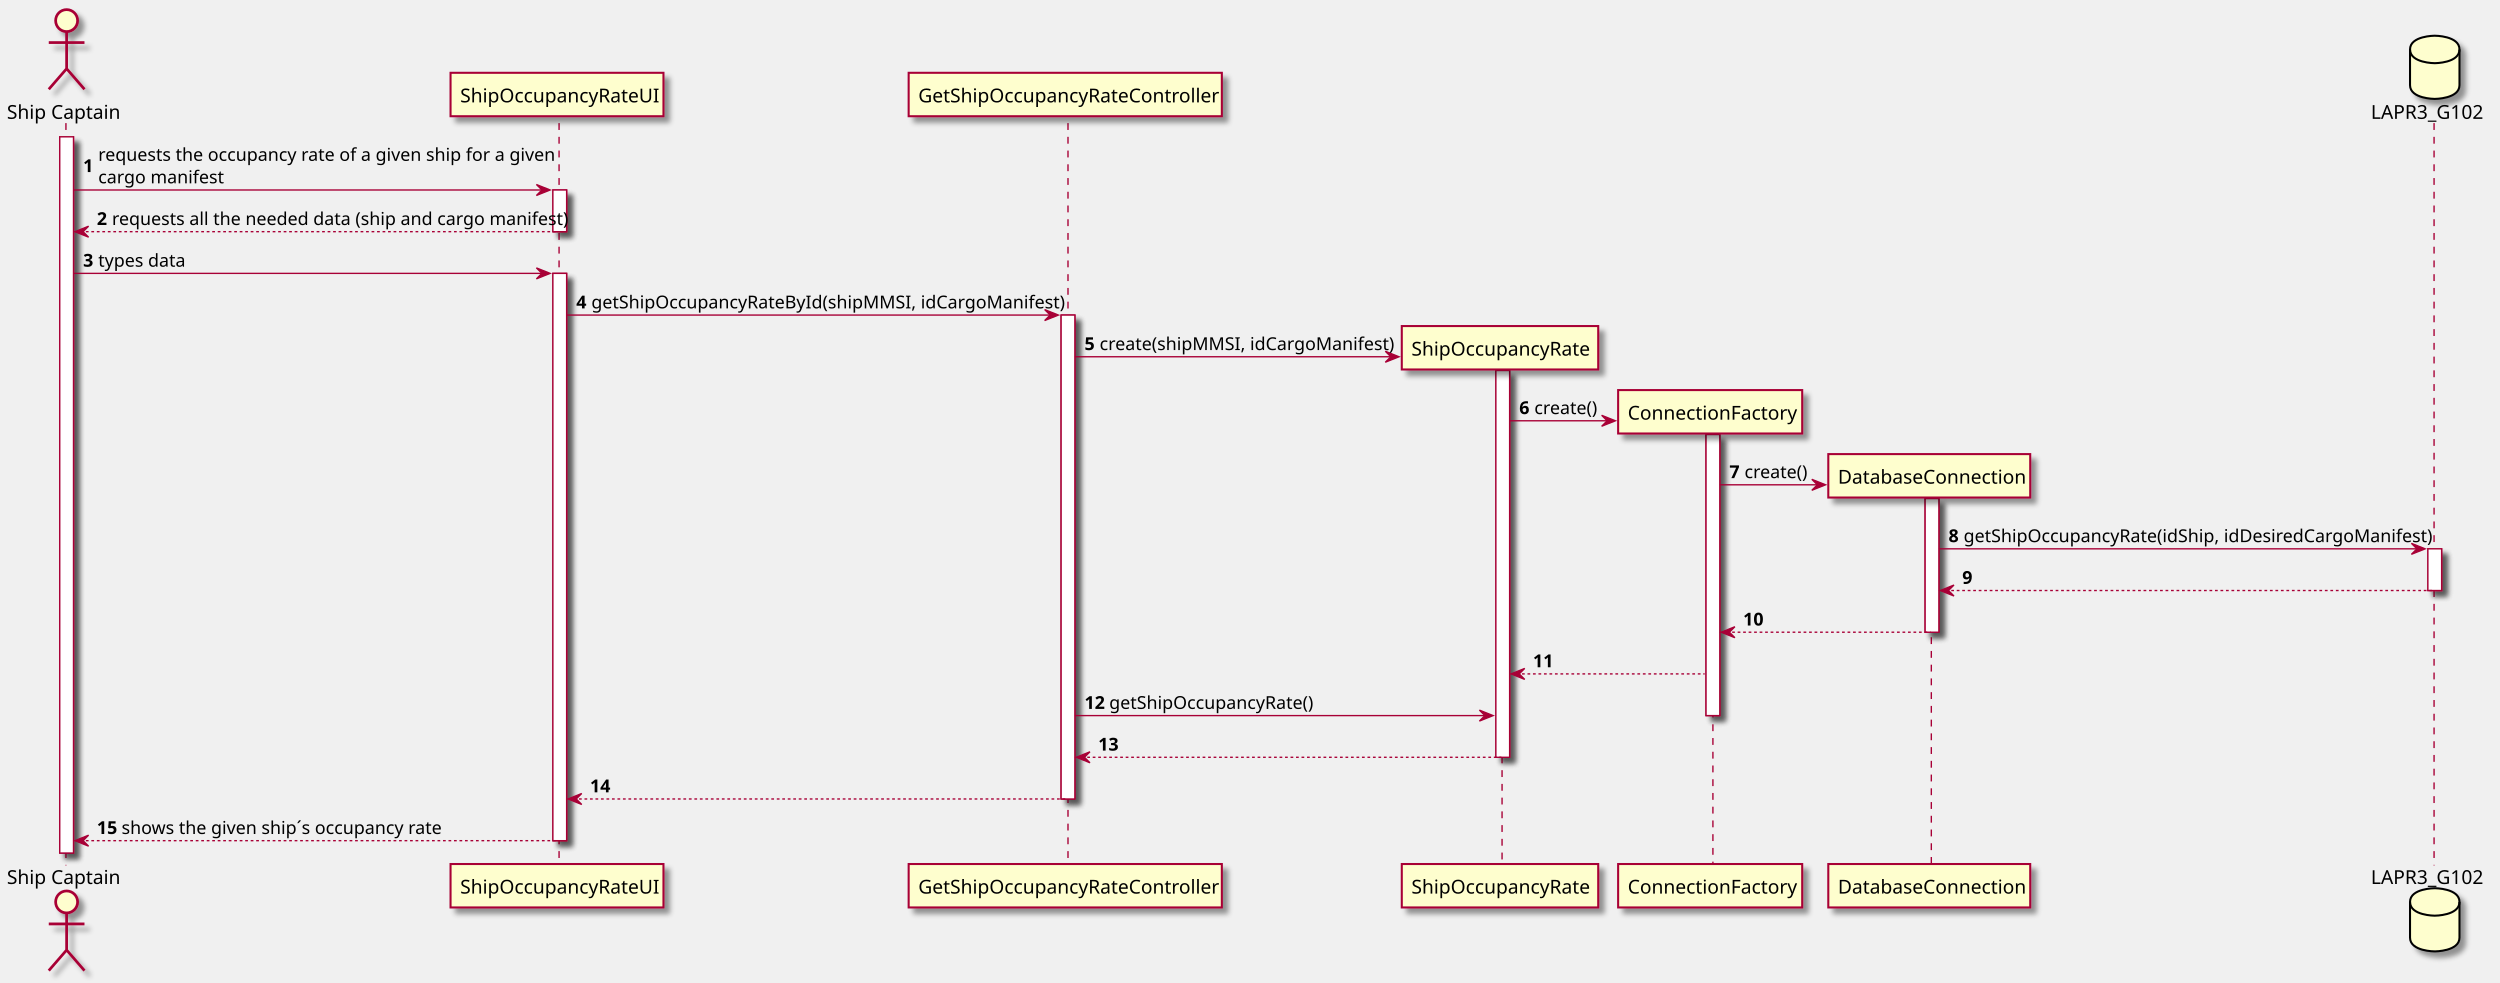
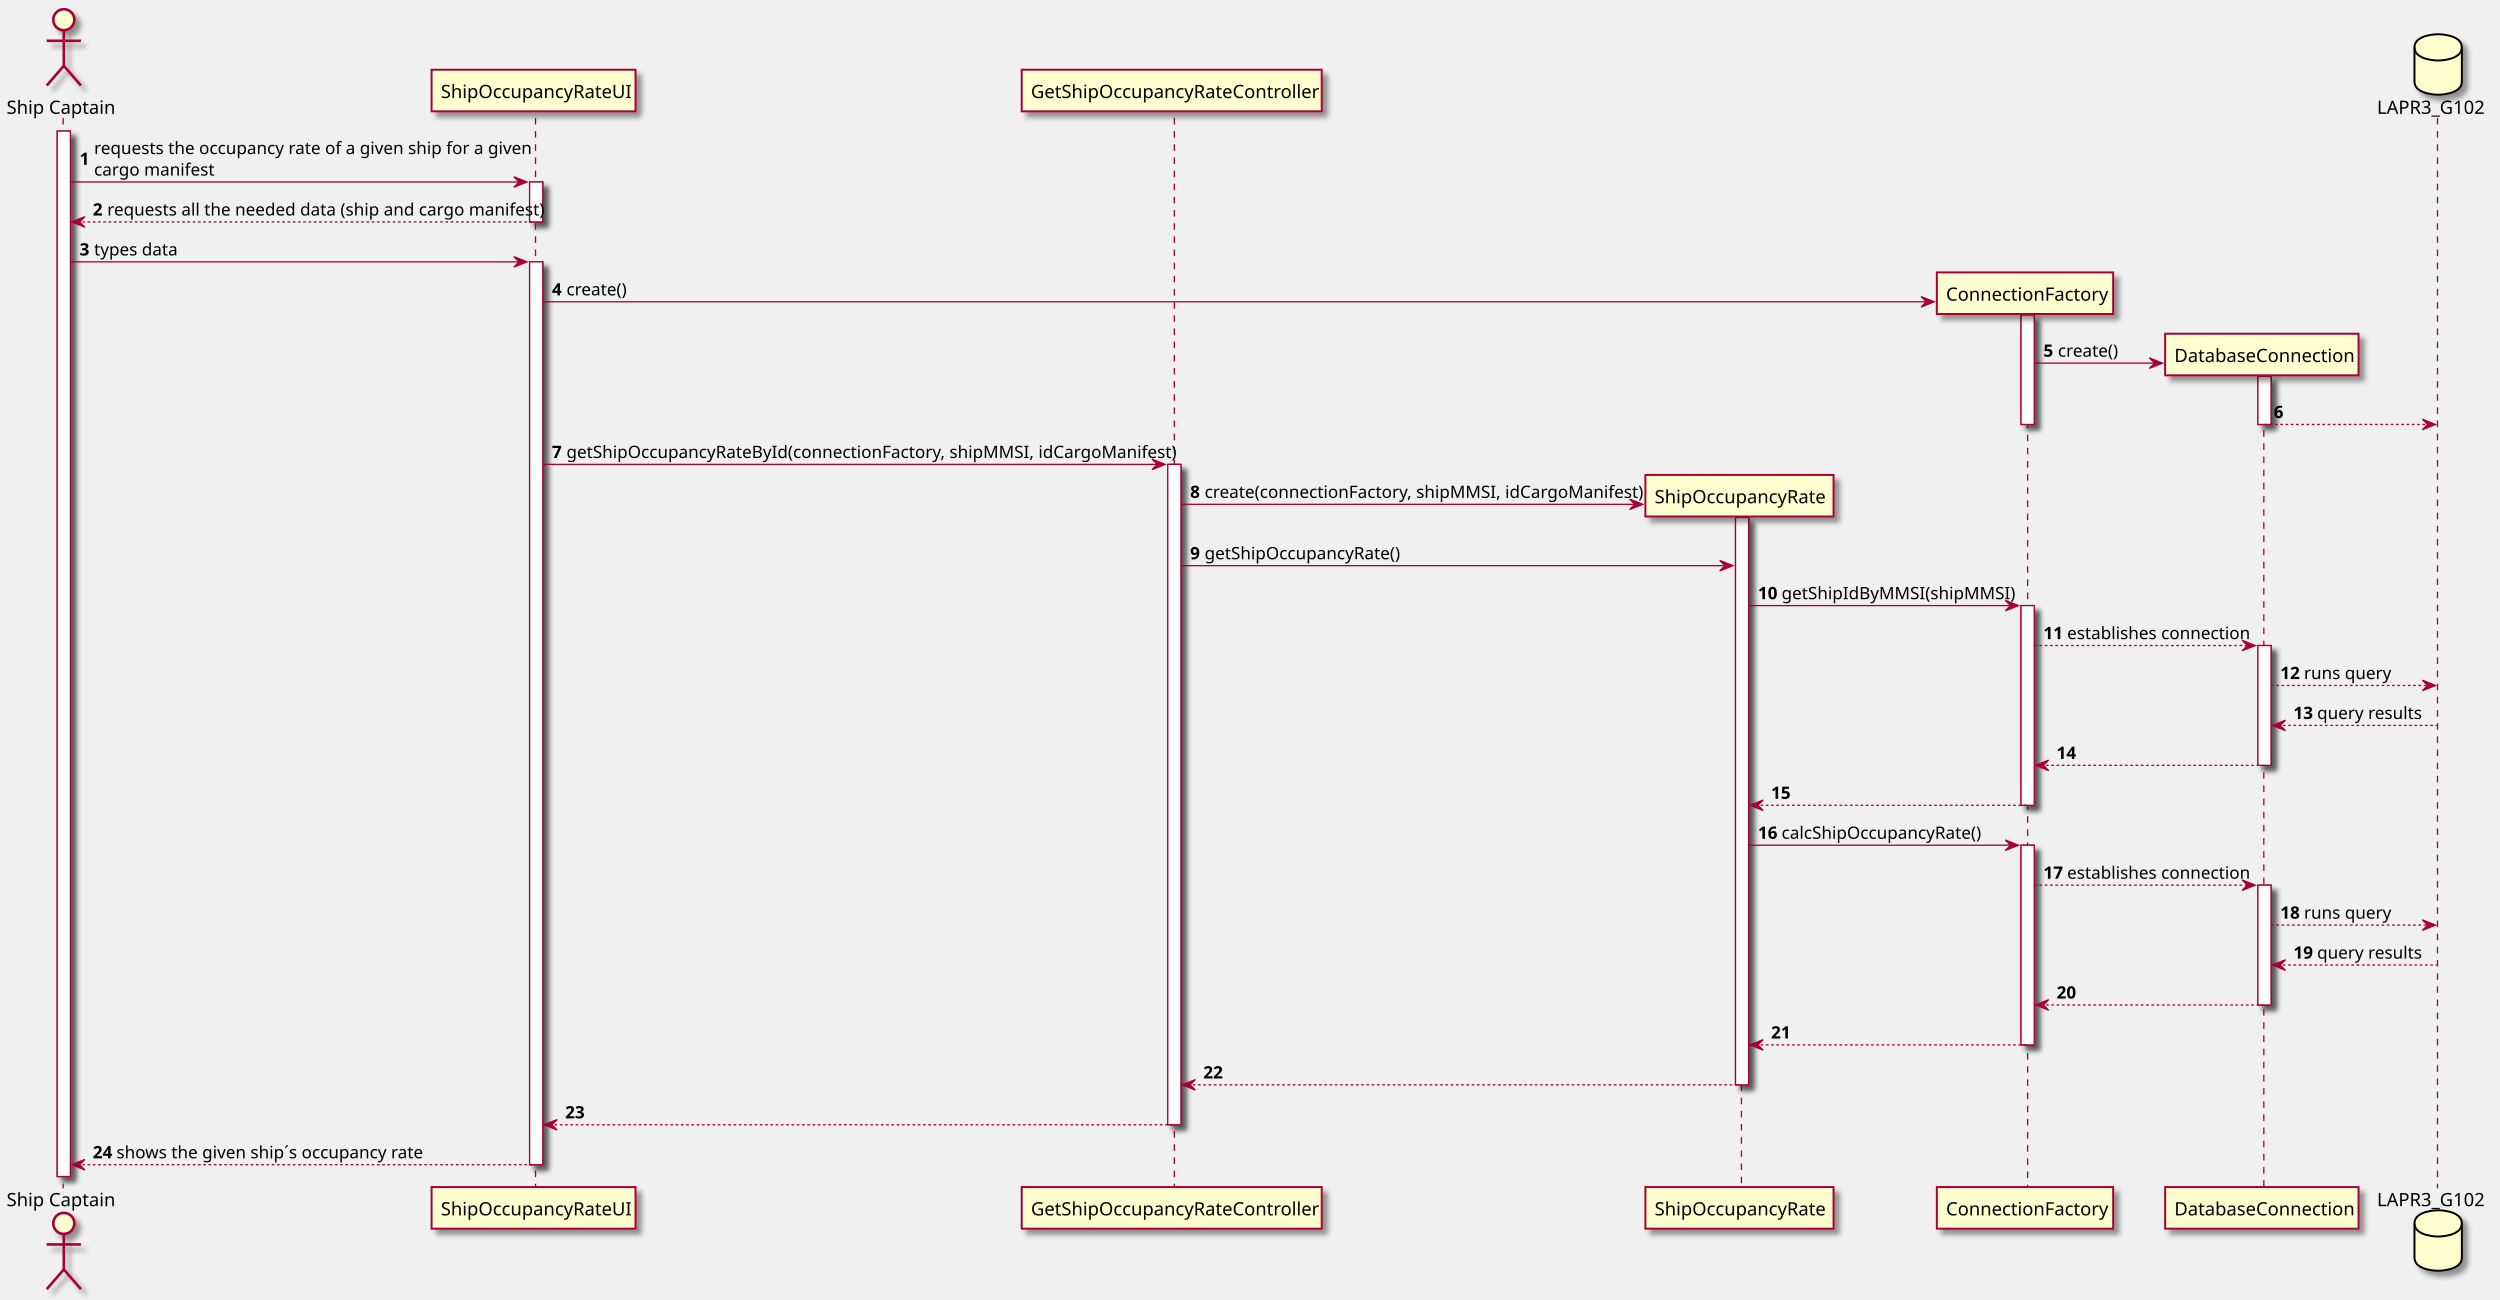
- <svg xmlns="http://www.w3.org/2000/svg" contentScriptType="application/ecmascript" contentStyleType="text/css" height="715px" preserveAspectRatio="none" style="width:1820px;height:715px;background:#FFFFFF;" version="1.1" viewBox="0 0 1820 715" width="1820px" zoomAndPan="magnify">
+ <svg xmlns="http://www.w3.org/2000/svg" contentScriptType="application/ecmascript" contentStyleType="text/css" height="988px" preserveAspectRatio="none" style="width:1900px;height:988px;background:#FFFFFF;" version="1.1" viewBox="0 0 1900 988" width="1900px" zoomAndPan="magnify">
  <defs>
-     <filter height="300%" id="fqhg4f2asp0w9" width="300%" x="-1" y="-1">
+     <filter height="300%" id="f1af11sypzsr3" width="300%" x="-1" y="-1">
      <feGaussianBlur result="blurOut" stdDeviation="2.0" />
      <feColorMatrix in="blurOut" result="blurOut2" type="matrix" values="0 0 0 0 0 0 0 0 0 0 0 0 0 0 0 0 0 0 .4 0" />
      <feOffset dx="4.0" dy="4.0" in="blurOut2" result="blurOut3" />
      <feBlend in="SourceGraphic" in2="blurOut3" mode="normal" />
    </filter>
  </defs>
  <g>
-     <rect fill="#FFFFFF" filter="url(#fqhg4f2asp0w9)" height="521.398" style="stroke:#A80036;stroke-width:1.0;" width="10" x="43.5" y="99.609" />
-     <rect fill="#FFFFFF" filter="url(#fqhg4f2asp0w9)" height="30.352" style="stroke:#A80036;stroke-width:1.0;" width="10" x="402.5" y="138.312" />
-     <rect fill="#FFFFFF" filter="url(#fqhg4f2asp0w9)" height="412.992" style="stroke:#A80036;stroke-width:1.0;" width="10" x="402.5" y="199.016" />
-     <rect fill="#FFFFFF" filter="url(#fqhg4f2asp0w9)" height="352.289" style="stroke:#A80036;stroke-width:1.0;" width="10" x="772.5" y="229.367" />
-     <rect fill="#FFFFFF" filter="url(#fqhg4f2asp0w9)" height="281.586" style="stroke:#A80036;stroke-width:1.0;" width="10" x="1089" y="269.719" />
-     <rect fill="#FFFFFF" filter="url(#fqhg4f2asp0w9)" height="204.625" style="stroke:#A80036;stroke-width:1.0;" width="10" x="1242" y="316.328" />
-     <rect fill="#FFFFFF" filter="url(#fqhg4f2asp0w9)" height="97.312" style="stroke:#A80036;stroke-width:1.0;" width="10" x="1401.5" y="362.938" />
-     <rect fill="#FFFFFF" filter="url(#fqhg4f2asp0w9)" height="30.352" style="stroke:#A80036;stroke-width:1.0;" width="10" x="1767.5" y="399.547" />
-     <line style="stroke:#A80036;stroke-width:1.0;stroke-dasharray:5.0,5.0;" x1="48" x2="48" y1="89.609" y2="630.008" />
-     <line style="stroke:#A80036;stroke-width:1.0;stroke-dasharray:5.0,5.0;" x1="407" x2="407" y1="89.609" y2="630.008" />
-     <line style="stroke:#A80036;stroke-width:1.0;stroke-dasharray:5.0,5.0;" x1="777.5" x2="777.5" y1="89.609" y2="630.008" />
-     <line style="stroke:#A80036;stroke-width:1.0;stroke-dasharray:5.0,5.0;" x1="1093.5" x2="1093.5" y1="270.672" y2="630.008" />
-     <line style="stroke:#A80036;stroke-width:1.0;stroke-dasharray:5.0,5.0;" x1="1247" x2="1247" y1="317.281" y2="630.008" />
-     <line style="stroke:#A80036;stroke-width:1.0;stroke-dasharray:5.0,5.0;" x1="1406" x2="1406" y1="363.891" y2="630.008" />
-     <line style="stroke:#A80036;stroke-width:1.0;stroke-dasharray:5.0,5.0;" x1="1772" x2="1772" y1="89.609" y2="630.008" />
+     <rect fill="#FFFFFF" filter="url(#f1af11sypzsr3)" height="794.562" style="stroke:#A80036;stroke-width:1.0;" width="10" x="43.5" y="99.609" />
+     <rect fill="#FFFFFF" filter="url(#f1af11sypzsr3)" height="30.352" style="stroke:#A80036;stroke-width:1.0;" width="10" x="402.5" y="138.312" />
+     <rect fill="#FFFFFF" filter="url(#f1af11sypzsr3)" height="686.156" style="stroke:#A80036;stroke-width:1.0;" width="10" x="402.5" y="199.016" />
+     <rect fill="#FFFFFF" filter="url(#f1af11sypzsr3)" height="501.883" style="stroke:#A80036;stroke-width:1.0;" width="10" x="887.5" y="352.938" />
+     <rect fill="#FFFFFF" filter="url(#f1af11sypzsr3)" height="431.18" style="stroke:#A80036;stroke-width:1.0;" width="10" x="1319" y="393.289" />
+     <rect fill="#FFFFFF" filter="url(#f1af11sypzsr3)" height="83.219" style="stroke:#A80036;stroke-width:1.0;" width="10" x="1536" y="239.367" />
+     <rect fill="#FFFFFF" filter="url(#f1af11sypzsr3)" height="151.758" style="stroke:#A80036;stroke-width:1.0;" width="10" x="1536" y="460.25" />
+     <rect fill="#FFFFFF" filter="url(#f1af11sypzsr3)" height="151.758" style="stroke:#A80036;stroke-width:1.0;" width="10" x="1536" y="642.359" />
+     <rect fill="#FFFFFF" filter="url(#f1af11sypzsr3)" height="36.609" style="stroke:#A80036;stroke-width:1.0;" width="10" x="1716" y="285.977" />
+     <rect fill="#FFFFFF" filter="url(#f1af11sypzsr3)" height="91.055" style="stroke:#A80036;stroke-width:1.0;" width="10" x="1716" y="490.602" />
+     <rect fill="#FFFFFF" filter="url(#f1af11sypzsr3)" height="91.055" style="stroke:#A80036;stroke-width:1.0;" width="10" x="1716" y="672.711" />
+     <line style="stroke:#A80036;stroke-width:1.0;stroke-dasharray:5.0,5.0;" x1="48" x2="48" y1="89.609" y2="903.172" />
+     <line style="stroke:#A80036;stroke-width:1.0;stroke-dasharray:5.0,5.0;" x1="407" x2="407" y1="89.609" y2="903.172" />
+     <line style="stroke:#A80036;stroke-width:1.0;stroke-dasharray:5.0,5.0;" x1="892.5" x2="892.5" y1="89.609" y2="903.172" />
+     <line style="stroke:#A80036;stroke-width:1.0;stroke-dasharray:5.0,5.0;" x1="1323.5" x2="1323.5" y1="394.242" y2="903.172" />
+     <line style="stroke:#A80036;stroke-width:1.0;stroke-dasharray:5.0,5.0;" x1="1541" x2="1541" y1="240.32" y2="903.172" />
+     <line style="stroke:#A80036;stroke-width:1.0;stroke-dasharray:5.0,5.0;" x1="1720.5" x2="1720.5" y1="286.93" y2="903.172" />
+     <line style="stroke:#A80036;stroke-width:1.0;stroke-dasharray:5.0,5.0;" x1="1852.5" x2="1852.5" y1="89.609" y2="903.172" />
    <text fill="#000000" font-family="sans-serif" font-size="14" lengthAdjust="spacing" textLength="81" x="5" y="86.533">Ship Captain</text>
-     <ellipse cx="48.5" cy="15" fill="#FEFECE" filter="url(#fqhg4f2asp0w9)" rx="8" ry="8" style="stroke:#A80036;stroke-width:2.0;" />
-     <path d="M48.5,23 L48.5,50 M35.5,31 L61.5,31 M48.5,50 L35.5,65 M48.5,50 L61.5,65 " fill="none" filter="url(#fqhg4f2asp0w9)" style="stroke:#A80036;stroke-width:2.0;" />
-     <text fill="#000000" font-family="sans-serif" font-size="14" lengthAdjust="spacing" textLength="81" x="5" y="643.541">Ship Captain</text>
-     <ellipse cx="48.5" cy="656.617" fill="#FEFECE" filter="url(#fqhg4f2asp0w9)" rx="8" ry="8" style="stroke:#A80036;stroke-width:2.0;" />
-     <path d="M48.5,664.617 L48.5,691.617 M35.5,672.617 L61.5,672.617 M48.5,691.617 L35.5,706.617 M48.5,691.617 L61.5,706.617 " fill="none" filter="url(#fqhg4f2asp0w9)" style="stroke:#A80036;stroke-width:2.0;" />
-     <rect fill="#FEFECE" filter="url(#fqhg4f2asp0w9)" height="31.609" style="stroke:#A80036;stroke-width:1.5;" width="155" x="328" y="53" />
+     <ellipse cx="48.5" cy="15" fill="#FEFECE" filter="url(#f1af11sypzsr3)" rx="8" ry="8" style="stroke:#A80036;stroke-width:2.0;" />
+     <path d="M48.5,23 L48.5,50 M35.5,31 L61.5,31 M48.5,50 L35.5,65 M48.5,50 L61.5,65 " fill="none" filter="url(#f1af11sypzsr3)" style="stroke:#A80036;stroke-width:2.0;" />
+     <text fill="#000000" font-family="sans-serif" font-size="14" lengthAdjust="spacing" textLength="81" x="5" y="916.705">Ship Captain</text>
+     <ellipse cx="48.5" cy="929.781" fill="#FEFECE" filter="url(#f1af11sypzsr3)" rx="8" ry="8" style="stroke:#A80036;stroke-width:2.0;" />
+     <path d="M48.5,937.781 L48.5,964.781 M35.5,945.781 L61.5,945.781 M48.5,964.781 L35.5,979.781 M48.5,964.781 L61.5,979.781 " fill="none" filter="url(#f1af11sypzsr3)" style="stroke:#A80036;stroke-width:2.0;" />
+     <rect fill="#FEFECE" filter="url(#f1af11sypzsr3)" height="31.609" style="stroke:#A80036;stroke-width:1.5;" width="155" x="328" y="53" />
    <text fill="#000000" font-family="sans-serif" font-size="14" lengthAdjust="spacing" textLength="141" x="335" y="74.533">ShipOccupancyRateUI</text>
-     <rect fill="#FEFECE" filter="url(#fqhg4f2asp0w9)" height="31.609" style="stroke:#A80036;stroke-width:1.5;" width="155" x="328" y="629.008" />
-     <text fill="#000000" font-family="sans-serif" font-size="14" lengthAdjust="spacing" textLength="141" x="335" y="650.541">ShipOccupancyRateUI</text>
-     <rect fill="#FEFECE" filter="url(#fqhg4f2asp0w9)" height="31.609" style="stroke:#A80036;stroke-width:1.5;" width="228" x="661.5" y="53" />
-     <text fill="#000000" font-family="sans-serif" font-size="14" lengthAdjust="spacing" textLength="214" x="668.5" y="74.533">GetShipOccupancyRateController</text>
-     <rect fill="#FEFECE" filter="url(#fqhg4f2asp0w9)" height="31.609" style="stroke:#A80036;stroke-width:1.5;" width="228" x="661.5" y="629.008" />
-     <text fill="#000000" font-family="sans-serif" font-size="14" lengthAdjust="spacing" textLength="214" x="668.5" y="650.541">GetShipOccupancyRateController</text>
-     <rect fill="#FEFECE" filter="url(#fqhg4f2asp0w9)" height="31.609" style="stroke:#A80036;stroke-width:1.5;" width="143" x="1020.5" y="629.008" />
-     <text fill="#000000" font-family="sans-serif" font-size="14" lengthAdjust="spacing" textLength="129" x="1027.5" y="650.541">ShipOccupancyRate</text>
-     <rect fill="#FEFECE" filter="url(#fqhg4f2asp0w9)" height="31.609" style="stroke:#A80036;stroke-width:1.5;" width="134" x="1178" y="629.008" />
-     <text fill="#000000" font-family="sans-serif" font-size="14" lengthAdjust="spacing" textLength="120" x="1185" y="650.541">ConnectionFactory</text>
-     <rect fill="#FEFECE" filter="url(#fqhg4f2asp0w9)" height="31.609" style="stroke:#A80036;stroke-width:1.5;" width="147" x="1331" y="629.008" />
-     <text fill="#000000" font-family="sans-serif" font-size="14" lengthAdjust="spacing" textLength="133" x="1338" y="650.541">DatabaseConnection</text>
-     <text fill="#000000" font-family="sans-serif" font-size="14" lengthAdjust="spacing" textLength="87" x="1726" y="86.533">LAPR3_G102</text>
-     <path d="M1754.5,36 C1754.5,26 1772.5,26 1772.5,26 C1772.5,26 1790.5,26 1790.5,36 L1790.5,62 C1790.5,72 1772.5,72 1772.5,72 C1772.5,72 1754.5,72 1754.5,62 L1754.5,36 " fill="#FEFECE" filter="url(#fqhg4f2asp0w9)" style="stroke:#000000;stroke-width:1.5;" />
-     <path d="M1754.5,36 C1754.5,46 1772.5,46 1772.5,46 C1772.5,46 1790.5,46 1790.5,36 " fill="none" style="stroke:#000000;stroke-width:1.5;" />
-     <text fill="#000000" font-family="sans-serif" font-size="14" lengthAdjust="spacing" textLength="87" x="1726" y="643.541">LAPR3_G102</text>
-     <path d="M1754.5,656.617 C1754.5,646.617 1772.5,646.617 1772.5,646.617 C1772.5,646.617 1790.5,646.617 1790.5,656.617 L1790.5,682.617 C1790.5,692.617 1772.5,692.617 1772.5,692.617 C1772.5,692.617 1754.5,692.617 1754.5,682.617 L1754.5,656.617 " fill="#FEFECE" filter="url(#fqhg4f2asp0w9)" style="stroke:#000000;stroke-width:1.5;" />
-     <path d="M1754.5,656.617 C1754.5,666.617 1772.5,666.617 1772.5,666.617 C1772.5,666.617 1790.5,666.617 1790.5,656.617 " fill="none" style="stroke:#000000;stroke-width:1.5;" />
-     <rect fill="#FFFFFF" filter="url(#fqhg4f2asp0w9)" height="521.398" style="stroke:#A80036;stroke-width:1.0;" width="10" x="43.5" y="99.609" />
-     <rect fill="#FFFFFF" filter="url(#fqhg4f2asp0w9)" height="30.352" style="stroke:#A80036;stroke-width:1.0;" width="10" x="402.5" y="138.312" />
-     <rect fill="#FFFFFF" filter="url(#fqhg4f2asp0w9)" height="412.992" style="stroke:#A80036;stroke-width:1.0;" width="10" x="402.5" y="199.016" />
-     <rect fill="#FFFFFF" filter="url(#fqhg4f2asp0w9)" height="352.289" style="stroke:#A80036;stroke-width:1.0;" width="10" x="772.5" y="229.367" />
-     <rect fill="#FFFFFF" filter="url(#fqhg4f2asp0w9)" height="281.586" style="stroke:#A80036;stroke-width:1.0;" width="10" x="1089" y="269.719" />
-     <rect fill="#FFFFFF" filter="url(#fqhg4f2asp0w9)" height="204.625" style="stroke:#A80036;stroke-width:1.0;" width="10" x="1242" y="316.328" />
-     <rect fill="#FFFFFF" filter="url(#fqhg4f2asp0w9)" height="97.312" style="stroke:#A80036;stroke-width:1.0;" width="10" x="1401.5" y="362.938" />
-     <rect fill="#FFFFFF" filter="url(#fqhg4f2asp0w9)" height="30.352" style="stroke:#A80036;stroke-width:1.0;" width="10" x="1767.5" y="399.547" />
+     <rect fill="#FEFECE" filter="url(#f1af11sypzsr3)" height="31.609" style="stroke:#A80036;stroke-width:1.5;" width="155" x="328" y="902.172" />
+     <text fill="#000000" font-family="sans-serif" font-size="14" lengthAdjust="spacing" textLength="141" x="335" y="923.705">ShipOccupancyRateUI</text>
+     <rect fill="#FEFECE" filter="url(#f1af11sypzsr3)" height="31.609" style="stroke:#A80036;stroke-width:1.5;" width="228" x="776.5" y="53" />
+     <text fill="#000000" font-family="sans-serif" font-size="14" lengthAdjust="spacing" textLength="214" x="783.5" y="74.533">GetShipOccupancyRateController</text>
+     <rect fill="#FEFECE" filter="url(#f1af11sypzsr3)" height="31.609" style="stroke:#A80036;stroke-width:1.5;" width="228" x="776.5" y="902.172" />
+     <text fill="#000000" font-family="sans-serif" font-size="14" lengthAdjust="spacing" textLength="214" x="783.5" y="923.705">GetShipOccupancyRateController</text>
+     <rect fill="#FEFECE" filter="url(#f1af11sypzsr3)" height="31.609" style="stroke:#A80036;stroke-width:1.5;" width="143" x="1250.5" y="902.172" />
+     <text fill="#000000" font-family="sans-serif" font-size="14" lengthAdjust="spacing" textLength="129" x="1257.5" y="923.705">ShipOccupancyRate</text>
+     <rect fill="#FEFECE" filter="url(#f1af11sypzsr3)" height="31.609" style="stroke:#A80036;stroke-width:1.5;" width="134" x="1472" y="902.172" />
+     <text fill="#000000" font-family="sans-serif" font-size="14" lengthAdjust="spacing" textLength="120" x="1479" y="923.705">ConnectionFactory</text>
+     <rect fill="#FEFECE" filter="url(#f1af11sypzsr3)" height="31.609" style="stroke:#A80036;stroke-width:1.5;" width="147" x="1645.5" y="902.172" />
+     <text fill="#000000" font-family="sans-serif" font-size="14" lengthAdjust="spacing" textLength="133" x="1652.5" y="923.705">DatabaseConnection</text>
+     <text fill="#000000" font-family="sans-serif" font-size="14" lengthAdjust="spacing" textLength="87" x="1806.5" y="86.533">LAPR3_G102</text>
+     <path d="M1835,36 C1835,26 1853,26 1853,26 C1853,26 1871,26 1871,36 L1871,62 C1871,72 1853,72 1853,72 C1853,72 1835,72 1835,62 L1835,36 " fill="#FEFECE" filter="url(#f1af11sypzsr3)" style="stroke:#000000;stroke-width:1.5;" />
+     <path d="M1835,36 C1835,46 1853,46 1853,46 C1853,46 1871,46 1871,36 " fill="none" style="stroke:#000000;stroke-width:1.5;" />
+     <text fill="#000000" font-family="sans-serif" font-size="14" lengthAdjust="spacing" textLength="87" x="1806.5" y="916.705">LAPR3_G102</text>
+     <path d="M1835,929.781 C1835,919.781 1853,919.781 1853,919.781 C1853,919.781 1871,919.781 1871,929.781 L1871,955.781 C1871,965.781 1853,965.781 1853,965.781 C1853,965.781 1835,965.781 1835,955.781 L1835,929.781 " fill="#FEFECE" filter="url(#f1af11sypzsr3)" style="stroke:#000000;stroke-width:1.5;" />
+     <path d="M1835,929.781 C1835,939.781 1853,939.781 1853,939.781 C1853,939.781 1871,939.781 1871,929.781 " fill="none" style="stroke:#000000;stroke-width:1.5;" />
+     <rect fill="#FFFFFF" filter="url(#f1af11sypzsr3)" height="794.562" style="stroke:#A80036;stroke-width:1.0;" width="10" x="43.5" y="99.609" />
+     <rect fill="#FFFFFF" filter="url(#f1af11sypzsr3)" height="30.352" style="stroke:#A80036;stroke-width:1.0;" width="10" x="402.5" y="138.312" />
+     <rect fill="#FFFFFF" filter="url(#f1af11sypzsr3)" height="686.156" style="stroke:#A80036;stroke-width:1.0;" width="10" x="402.5" y="199.016" />
+     <rect fill="#FFFFFF" filter="url(#f1af11sypzsr3)" height="501.883" style="stroke:#A80036;stroke-width:1.0;" width="10" x="887.5" y="352.938" />
+     <rect fill="#FFFFFF" filter="url(#f1af11sypzsr3)" height="431.18" style="stroke:#A80036;stroke-width:1.0;" width="10" x="1319" y="393.289" />
+     <rect fill="#FFFFFF" filter="url(#f1af11sypzsr3)" height="83.219" style="stroke:#A80036;stroke-width:1.0;" width="10" x="1536" y="239.367" />
+     <rect fill="#FFFFFF" filter="url(#f1af11sypzsr3)" height="151.758" style="stroke:#A80036;stroke-width:1.0;" width="10" x="1536" y="460.25" />
+     <rect fill="#FFFFFF" filter="url(#f1af11sypzsr3)" height="151.758" style="stroke:#A80036;stroke-width:1.0;" width="10" x="1536" y="642.359" />
+     <rect fill="#FFFFFF" filter="url(#f1af11sypzsr3)" height="36.609" style="stroke:#A80036;stroke-width:1.0;" width="10" x="1716" y="285.977" />
+     <rect fill="#FFFFFF" filter="url(#f1af11sypzsr3)" height="91.055" style="stroke:#A80036;stroke-width:1.0;" width="10" x="1716" y="490.602" />
+     <rect fill="#FFFFFF" filter="url(#f1af11sypzsr3)" height="91.055" style="stroke:#A80036;stroke-width:1.0;" width="10" x="1716" y="672.711" />
    <polygon fill="#A80036" points="390.5,134.312,400.5,138.312,390.5,142.312,394.5,138.312" style="stroke:#A80036;stroke-width:1.0;" />
    <line style="stroke:#A80036;stroke-width:1.0;" x1="53.5" x2="396.5" y1="138.312" y2="138.312" />
    <text fill="#000000" font-family="sans-serif" font-size="13" font-weight="bold" lengthAdjust="spacing" textLength="7" x="60.5" y="125.28">1</text>
    <text fill="#000000" font-family="sans-serif" font-size="13" lengthAdjust="spacing" textLength="313" x="71.5" y="117.105">requests the occupancy rate of a given ship for a given</text>
    <text fill="#000000" font-family="sans-serif" font-size="13" lengthAdjust="spacing" textLength="85" x="71.5" y="133.456">cargo manifest</text>
    <polygon fill="#A80036" points="64.5,164.664,54.5,168.664,64.5,172.664,60.5,168.664" style="stroke:#A80036;stroke-width:1.0;" />
    <line style="stroke:#A80036;stroke-width:1.0;stroke-dasharray:2.0,2.0;" x1="58.5" x2="406.5" y1="168.664" y2="168.664" />
    <text fill="#000000" font-family="sans-serif" font-size="13" font-weight="bold" lengthAdjust="spacing" textLength="7" x="70.5" y="163.808">2</text>
    <text fill="#000000" font-family="sans-serif" font-size="13" lengthAdjust="spacing" textLength="314" x="81.5" y="163.808">requests all the needed data (ship and cargo manifest)</text>
    <polygon fill="#A80036" points="390.5,195.016,400.5,199.016,390.5,203.016,394.5,199.016" style="stroke:#A80036;stroke-width:1.0;" />
    <line style="stroke:#A80036;stroke-width:1.0;" x1="53.5" x2="396.5" y1="199.016" y2="199.016" />
    <text fill="#000000" font-family="sans-serif" font-size="13" font-weight="bold" lengthAdjust="spacing" textLength="7" x="60.5" y="194.159">3</text>
    <text fill="#000000" font-family="sans-serif" font-size="13" lengthAdjust="spacing" textLength="61" x="71.5" y="194.159">types data</text>
-     <polygon fill="#A80036" points="760.5,225.367,770.5,229.367,760.5,233.367,764.5,229.367" style="stroke:#A80036;stroke-width:1.0;" />
-     <line style="stroke:#A80036;stroke-width:1.0;" x1="412.5" x2="766.5" y1="229.367" y2="229.367" />
+     <polygon fill="#A80036" points="1460,225.367,1470,229.367,1460,233.367,1464,229.367" style="stroke:#A80036;stroke-width:1.0;" />
+     <line style="stroke:#A80036;stroke-width:1.0;" x1="412.5" x2="1466" y1="229.367" y2="229.367" />
    <text fill="#000000" font-family="sans-serif" font-size="13" font-weight="bold" lengthAdjust="spacing" textLength="7" x="419.5" y="224.511">4</text>
-     <text fill="#000000" font-family="sans-serif" font-size="13" lengthAdjust="spacing" textLength="330" x="430.5" y="224.511">getShipOccupancyRateById(shipMMSI, idCargoManifest)</text>
-     <polygon fill="#A80036" points="1008.5,255.719,1018.5,259.719,1008.5,263.719,1012.5,259.719" style="stroke:#A80036;stroke-width:1.0;" />
-     <line style="stroke:#A80036;stroke-width:1.0;" x1="782.5" x2="1014.5" y1="259.719" y2="259.719" />
-     <text fill="#000000" font-family="sans-serif" font-size="13" font-weight="bold" lengthAdjust="spacing" textLength="7" x="789.5" y="254.862">5</text>
-     <text fill="#000000" font-family="sans-serif" font-size="13" lengthAdjust="spacing" textLength="203" x="800.5" y="254.862">create(shipMMSI, idCargoManifest)</text>
-     <rect fill="#FEFECE" filter="url(#fqhg4f2asp0w9)" height="31.609" style="stroke:#A80036;stroke-width:1.5;" width="143" x="1020.5" y="237.367" />
-     <text fill="#000000" font-family="sans-serif" font-size="14" lengthAdjust="spacing" textLength="129" x="1027.5" y="258.9">ShipOccupancyRate</text>
-     <polygon fill="#A80036" points="1166,302.328,1176,306.328,1166,310.328,1170,306.328" style="stroke:#A80036;stroke-width:1.0;" />
-     <line style="stroke:#A80036;stroke-width:1.0;" x1="1099" x2="1172" y1="306.328" y2="306.328" />
-     <text fill="#000000" font-family="sans-serif" font-size="13" font-weight="bold" lengthAdjust="spacing" textLength="7" x="1106" y="301.472">6</text>
-     <text fill="#000000" font-family="sans-serif" font-size="13" lengthAdjust="spacing" textLength="44" x="1117" y="301.472">create()</text>
-     <rect fill="#FEFECE" filter="url(#fqhg4f2asp0w9)" height="31.609" style="stroke:#A80036;stroke-width:1.5;" width="134" x="1178" y="283.977" />
-     <text fill="#000000" font-family="sans-serif" font-size="14" lengthAdjust="spacing" textLength="120" x="1185" y="305.51">ConnectionFactory</text>
-     <polygon fill="#A80036" points="1319,348.938,1329,352.938,1319,356.938,1323,352.938" style="stroke:#A80036;stroke-width:1.0;" />
-     <line style="stroke:#A80036;stroke-width:1.0;" x1="1252" x2="1325" y1="352.938" y2="352.938" />
-     <text fill="#000000" font-family="sans-serif" font-size="13" font-weight="bold" lengthAdjust="spacing" textLength="7" x="1259" y="348.081">7</text>
-     <text fill="#000000" font-family="sans-serif" font-size="13" lengthAdjust="spacing" textLength="44" x="1270" y="348.081">create()</text>
-     <rect fill="#FEFECE" filter="url(#fqhg4f2asp0w9)" height="31.609" style="stroke:#A80036;stroke-width:1.5;" width="147" x="1331" y="330.586" />
-     <text fill="#000000" font-family="sans-serif" font-size="14" lengthAdjust="spacing" textLength="133" x="1338" y="352.119">DatabaseConnection</text>
-     <polygon fill="#A80036" points="1755.5,395.547,1765.5,399.547,1755.5,403.547,1759.5,399.547" style="stroke:#A80036;stroke-width:1.0;" />
-     <line style="stroke:#A80036;stroke-width:1.0;" x1="1411.5" x2="1761.5" y1="399.547" y2="399.547" />
-     <text fill="#000000" font-family="sans-serif" font-size="13" font-weight="bold" lengthAdjust="spacing" textLength="7" x="1418.5" y="394.69">8</text>
-     <text fill="#000000" font-family="sans-serif" font-size="13" lengthAdjust="spacing" textLength="326" x="1429.5" y="394.69">getShipOccupancyRate(idShip, idDesiredCargoManifest)</text>
-     <polygon fill="#A80036" points="1422.5,425.898,1412.5,429.898,1422.5,433.898,1418.5,429.898" style="stroke:#A80036;stroke-width:1.0;" />
-     <line style="stroke:#A80036;stroke-width:1.0;stroke-dasharray:2.0,2.0;" x1="1416.5" x2="1771.5" y1="429.898" y2="429.898" />
-     <text fill="#000000" font-family="sans-serif" font-size="13" font-weight="bold" lengthAdjust="spacing" textLength="7" x="1428.5" y="425.042">9</text>
-     <text fill="#000000" font-family="sans-serif" font-size="13" lengthAdjust="spacing" textLength="0" x="1443.5" y="425.042" />
-     <polygon fill="#A80036" points="1263,456.25,1253,460.25,1263,464.25,1259,460.25" style="stroke:#A80036;stroke-width:1.0;" />
-     <line style="stroke:#A80036;stroke-width:1.0;stroke-dasharray:2.0,2.0;" x1="1257" x2="1405.5" y1="460.25" y2="460.25" />
-     <text fill="#000000" font-family="sans-serif" font-size="13" font-weight="bold" lengthAdjust="spacing" textLength="14" x="1269" y="455.394">10</text>
-     <text fill="#000000" font-family="sans-serif" font-size="13" lengthAdjust="spacing" textLength="0" x="1291" y="455.394" />
-     <polygon fill="#A80036" points="1110,486.602,1100,490.602,1110,494.602,1106,490.602" style="stroke:#A80036;stroke-width:1.0;" />
-     <line style="stroke:#A80036;stroke-width:1.0;stroke-dasharray:2.0,2.0;" x1="1104" x2="1241" y1="490.602" y2="490.602" />
-     <text fill="#000000" font-family="sans-serif" font-size="13" font-weight="bold" lengthAdjust="spacing" textLength="14" x="1116" y="485.745">11</text>
-     <text fill="#000000" font-family="sans-serif" font-size="13" lengthAdjust="spacing" textLength="0" x="1138" y="485.745" />
-     <polygon fill="#A80036" points="1077,516.953,1087,520.953,1077,524.953,1081,520.953" style="stroke:#A80036;stroke-width:1.0;" />
-     <line style="stroke:#A80036;stroke-width:1.0;" x1="782.5" x2="1083" y1="520.953" y2="520.953" />
-     <text fill="#000000" font-family="sans-serif" font-size="13" font-weight="bold" lengthAdjust="spacing" textLength="14" x="789.5" y="516.097">12</text>
-     <text fill="#000000" font-family="sans-serif" font-size="13" lengthAdjust="spacing" textLength="145" x="807.5" y="516.097">getShipOccupancyRate()</text>
-     <polygon fill="#A80036" points="793.5,547.305,783.5,551.305,793.5,555.305,789.5,551.305" style="stroke:#A80036;stroke-width:1.0;" />
-     <line style="stroke:#A80036;stroke-width:1.0;stroke-dasharray:2.0,2.0;" x1="787.5" x2="1093" y1="551.305" y2="551.305" />
-     <text fill="#000000" font-family="sans-serif" font-size="13" font-weight="bold" lengthAdjust="spacing" textLength="14" x="799.5" y="546.448">13</text>
-     <text fill="#000000" font-family="sans-serif" font-size="13" lengthAdjust="spacing" textLength="0" x="821.5" y="546.448" />
-     <polygon fill="#A80036" points="423.5,577.656,413.5,581.656,423.5,585.656,419.5,581.656" style="stroke:#A80036;stroke-width:1.0;" />
-     <line style="stroke:#A80036;stroke-width:1.0;stroke-dasharray:2.0,2.0;" x1="417.5" x2="776.5" y1="581.656" y2="581.656" />
-     <text fill="#000000" font-family="sans-serif" font-size="13" font-weight="bold" lengthAdjust="spacing" textLength="14" x="429.5" y="576.8">14</text>
-     <text fill="#000000" font-family="sans-serif" font-size="13" lengthAdjust="spacing" textLength="0" x="451.5" y="576.8" />
-     <polygon fill="#A80036" points="64.5,608.008,54.5,612.008,64.5,616.008,60.5,612.008" style="stroke:#A80036;stroke-width:1.0;" />
-     <line style="stroke:#A80036;stroke-width:1.0;stroke-dasharray:2.0,2.0;" x1="58.5" x2="406.5" y1="612.008" y2="612.008" />
-     <text fill="#000000" font-family="sans-serif" font-size="13" font-weight="bold" lengthAdjust="spacing" textLength="14" x="70.5" y="607.151">15</text>
-     <text fill="#000000" font-family="sans-serif" font-size="13" lengthAdjust="spacing" textLength="224" x="88.5" y="607.151">shows the given ship´s occupancy rate</text>
+     <text fill="#000000" font-family="sans-serif" font-size="13" lengthAdjust="spacing" textLength="44" x="430.5" y="224.511">create()</text>
+     <rect fill="#FEFECE" filter="url(#f1af11sypzsr3)" height="31.609" style="stroke:#A80036;stroke-width:1.5;" width="134" x="1472" y="207.016" />
+     <text fill="#000000" font-family="sans-serif" font-size="14" lengthAdjust="spacing" textLength="120" x="1479" y="228.549">ConnectionFactory</text>
+     <polygon fill="#A80036" points="1633.5,271.977,1643.5,275.977,1633.5,279.977,1637.5,275.977" style="stroke:#A80036;stroke-width:1.0;" />
+     <line style="stroke:#A80036;stroke-width:1.0;" x1="1546" x2="1639.5" y1="275.977" y2="275.977" />
+     <text fill="#000000" font-family="sans-serif" font-size="13" font-weight="bold" lengthAdjust="spacing" textLength="7" x="1553" y="271.12">5</text>
+     <text fill="#000000" font-family="sans-serif" font-size="13" lengthAdjust="spacing" textLength="44" x="1564" y="271.12">create()</text>
+     <rect fill="#FEFECE" filter="url(#f1af11sypzsr3)" height="31.609" style="stroke:#A80036;stroke-width:1.5;" width="147" x="1645.5" y="253.625" />
+     <text fill="#000000" font-family="sans-serif" font-size="14" lengthAdjust="spacing" textLength="133" x="1652.5" y="275.158">DatabaseConnection</text>
+     <polygon fill="#A80036" points="1841,318.586,1851,322.586,1841,326.586,1845,322.586" style="stroke:#A80036;stroke-width:1.0;" />
+     <line style="stroke:#A80036;stroke-width:1.0;stroke-dasharray:2.0,2.0;" x1="1721" x2="1847" y1="322.586" y2="322.586" />
+     <text fill="#000000" font-family="sans-serif" font-size="13" font-weight="bold" lengthAdjust="spacing" textLength="7" x="1728" y="317.729">6</text>
+     <text fill="#000000" font-family="sans-serif" font-size="13" lengthAdjust="spacing" textLength="0" x="1743" y="317.729" />
+     <polygon fill="#A80036" points="875.5,348.938,885.5,352.938,875.5,356.938,879.5,352.938" style="stroke:#A80036;stroke-width:1.0;" />
+     <line style="stroke:#A80036;stroke-width:1.0;" x1="412.5" x2="881.5" y1="352.938" y2="352.938" />
+     <text fill="#000000" font-family="sans-serif" font-size="13" font-weight="bold" lengthAdjust="spacing" textLength="7" x="419.5" y="348.081">7</text>
+     <text fill="#000000" font-family="sans-serif" font-size="13" lengthAdjust="spacing" textLength="445" x="430.5" y="348.081">getShipOccupancyRateById(connectionFactory, shipMMSI, idCargoManifest)</text>
+     <polygon fill="#A80036" points="1238.5,379.289,1248.5,383.289,1238.5,387.289,1242.5,383.289" style="stroke:#A80036;stroke-width:1.0;" />
+     <line style="stroke:#A80036;stroke-width:1.0;" x1="897.5" x2="1244.5" y1="383.289" y2="383.289" />
+     <text fill="#000000" font-family="sans-serif" font-size="13" font-weight="bold" lengthAdjust="spacing" textLength="7" x="904.5" y="378.433">8</text>
+     <text fill="#000000" font-family="sans-serif" font-size="13" lengthAdjust="spacing" textLength="318" x="915.5" y="378.433">create(connectionFactory, shipMMSI, idCargoManifest)</text>
+     <rect fill="#FEFECE" filter="url(#f1af11sypzsr3)" height="31.609" style="stroke:#A80036;stroke-width:1.5;" width="143" x="1250.5" y="360.938" />
+     <text fill="#000000" font-family="sans-serif" font-size="14" lengthAdjust="spacing" textLength="129" x="1257.5" y="382.471">ShipOccupancyRate</text>
+     <polygon fill="#A80036" points="1307,425.898,1317,429.898,1307,433.898,1311,429.898" style="stroke:#A80036;stroke-width:1.0;" />
+     <line style="stroke:#A80036;stroke-width:1.0;" x1="897.5" x2="1313" y1="429.898" y2="429.898" />
+     <text fill="#000000" font-family="sans-serif" font-size="13" font-weight="bold" lengthAdjust="spacing" textLength="7" x="904.5" y="425.042">9</text>
+     <text fill="#000000" font-family="sans-serif" font-size="13" lengthAdjust="spacing" textLength="145" x="915.5" y="425.042">getShipOccupancyRate()</text>
+     <polygon fill="#A80036" points="1524,456.25,1534,460.25,1524,464.25,1528,460.25" style="stroke:#A80036;stroke-width:1.0;" />
+     <line style="stroke:#A80036;stroke-width:1.0;" x1="1329" x2="1530" y1="460.25" y2="460.25" />
+     <text fill="#000000" font-family="sans-serif" font-size="13" font-weight="bold" lengthAdjust="spacing" textLength="14" x="1336" y="455.394">10</text>
+     <text fill="#000000" font-family="sans-serif" font-size="13" lengthAdjust="spacing" textLength="170" x="1354" y="455.394">getShipIdByMMSI(shipMMSI)</text>
+     <polygon fill="#A80036" points="1704,486.602,1714,490.602,1704,494.602,1708,490.602" style="stroke:#A80036;stroke-width:1.0;" />
+     <line style="stroke:#A80036;stroke-width:1.0;stroke-dasharray:2.0,2.0;" x1="1546" x2="1710" y1="490.602" y2="490.602" />
+     <text fill="#000000" font-family="sans-serif" font-size="13" font-weight="bold" lengthAdjust="spacing" textLength="14" x="1553" y="485.745">11</text>
+     <text fill="#000000" font-family="sans-serif" font-size="13" lengthAdjust="spacing" textLength="133" x="1571" y="485.745">establishes connection</text>
+     <polygon fill="#A80036" points="1841,516.953,1851,520.953,1841,524.953,1845,520.953" style="stroke:#A80036;stroke-width:1.0;" />
+     <line style="stroke:#A80036;stroke-width:1.0;stroke-dasharray:2.0,2.0;" x1="1726" x2="1847" y1="520.953" y2="520.953" />
+     <text fill="#000000" font-family="sans-serif" font-size="13" font-weight="bold" lengthAdjust="spacing" textLength="14" x="1733" y="516.097">12</text>
+     <text fill="#000000" font-family="sans-serif" font-size="13" lengthAdjust="spacing" textLength="61" x="1751" y="516.097">runs query</text>
+     <polygon fill="#A80036" points="1737,547.305,1727,551.305,1737,555.305,1733,551.305" style="stroke:#A80036;stroke-width:1.0;" />
+     <line style="stroke:#A80036;stroke-width:1.0;stroke-dasharray:2.0,2.0;" x1="1731" x2="1852" y1="551.305" y2="551.305" />
+     <text fill="#000000" font-family="sans-serif" font-size="13" font-weight="bold" lengthAdjust="spacing" textLength="14" x="1743" y="546.448">13</text>
+     <text fill="#000000" font-family="sans-serif" font-size="13" lengthAdjust="spacing" textLength="75" x="1761" y="546.448">query results</text>
+     <polygon fill="#A80036" points="1557,577.656,1547,581.656,1557,585.656,1553,581.656" style="stroke:#A80036;stroke-width:1.0;" />
+     <line style="stroke:#A80036;stroke-width:1.0;stroke-dasharray:2.0,2.0;" x1="1551" x2="1720" y1="581.656" y2="581.656" />
+     <text fill="#000000" font-family="sans-serif" font-size="13" font-weight="bold" lengthAdjust="spacing" textLength="14" x="1563" y="576.8">14</text>
+     <text fill="#000000" font-family="sans-serif" font-size="13" lengthAdjust="spacing" textLength="0" x="1585" y="576.8" />
+     <polygon fill="#A80036" points="1340,608.008,1330,612.008,1340,616.008,1336,612.008" style="stroke:#A80036;stroke-width:1.0;" />
+     <line style="stroke:#A80036;stroke-width:1.0;stroke-dasharray:2.0,2.0;" x1="1334" x2="1540" y1="612.008" y2="612.008" />
+     <text fill="#000000" font-family="sans-serif" font-size="13" font-weight="bold" lengthAdjust="spacing" textLength="14" x="1346" y="607.151">15</text>
+     <text fill="#000000" font-family="sans-serif" font-size="13" lengthAdjust="spacing" textLength="0" x="1368" y="607.151" />
+     <polygon fill="#A80036" points="1524,638.359,1534,642.359,1524,646.359,1528,642.359" style="stroke:#A80036;stroke-width:1.0;" />
+     <line style="stroke:#A80036;stroke-width:1.0;" x1="1329" x2="1530" y1="642.359" y2="642.359" />
+     <text fill="#000000" font-family="sans-serif" font-size="13" font-weight="bold" lengthAdjust="spacing" textLength="14" x="1336" y="637.503">16</text>
+     <text fill="#000000" font-family="sans-serif" font-size="13" lengthAdjust="spacing" textLength="151" x="1354" y="637.503">calcShipOccupancyRate()</text>
+     <polygon fill="#A80036" points="1704,668.711,1714,672.711,1704,676.711,1708,672.711" style="stroke:#A80036;stroke-width:1.0;" />
+     <line style="stroke:#A80036;stroke-width:1.0;stroke-dasharray:2.0,2.0;" x1="1546" x2="1710" y1="672.711" y2="672.711" />
+     <text fill="#000000" font-family="sans-serif" font-size="13" font-weight="bold" lengthAdjust="spacing" textLength="14" x="1553" y="667.855">17</text>
+     <text fill="#000000" font-family="sans-serif" font-size="13" lengthAdjust="spacing" textLength="133" x="1571" y="667.855">establishes connection</text>
+     <polygon fill="#A80036" points="1841,699.062,1851,703.062,1841,707.062,1845,703.062" style="stroke:#A80036;stroke-width:1.0;" />
+     <line style="stroke:#A80036;stroke-width:1.0;stroke-dasharray:2.0,2.0;" x1="1726" x2="1847" y1="703.062" y2="703.062" />
+     <text fill="#000000" font-family="sans-serif" font-size="13" font-weight="bold" lengthAdjust="spacing" textLength="14" x="1733" y="698.206">18</text>
+     <text fill="#000000" font-family="sans-serif" font-size="13" lengthAdjust="spacing" textLength="61" x="1751" y="698.206">runs query</text>
+     <polygon fill="#A80036" points="1737,729.414,1727,733.414,1737,737.414,1733,733.414" style="stroke:#A80036;stroke-width:1.0;" />
+     <line style="stroke:#A80036;stroke-width:1.0;stroke-dasharray:2.0,2.0;" x1="1731" x2="1852" y1="733.414" y2="733.414" />
+     <text fill="#000000" font-family="sans-serif" font-size="13" font-weight="bold" lengthAdjust="spacing" textLength="14" x="1743" y="728.558">19</text>
+     <text fill="#000000" font-family="sans-serif" font-size="13" lengthAdjust="spacing" textLength="75" x="1761" y="728.558">query results</text>
+     <polygon fill="#A80036" points="1557,759.766,1547,763.766,1557,767.766,1553,763.766" style="stroke:#A80036;stroke-width:1.0;" />
+     <line style="stroke:#A80036;stroke-width:1.0;stroke-dasharray:2.0,2.0;" x1="1551" x2="1720" y1="763.766" y2="763.766" />
+     <text fill="#000000" font-family="sans-serif" font-size="13" font-weight="bold" lengthAdjust="spacing" textLength="14" x="1563" y="758.909">20</text>
+     <text fill="#000000" font-family="sans-serif" font-size="13" lengthAdjust="spacing" textLength="0" x="1585" y="758.909" />
+     <polygon fill="#A80036" points="1340,790.117,1330,794.117,1340,798.117,1336,794.117" style="stroke:#A80036;stroke-width:1.0;" />
+     <line style="stroke:#A80036;stroke-width:1.0;stroke-dasharray:2.0,2.0;" x1="1334" x2="1540" y1="794.117" y2="794.117" />
+     <text fill="#000000" font-family="sans-serif" font-size="13" font-weight="bold" lengthAdjust="spacing" textLength="14" x="1346" y="789.261">21</text>
+     <text fill="#000000" font-family="sans-serif" font-size="13" lengthAdjust="spacing" textLength="0" x="1368" y="789.261" />
+     <polygon fill="#A80036" points="908.5,820.469,898.5,824.469,908.5,828.469,904.5,824.469" style="stroke:#A80036;stroke-width:1.0;" />
+     <line style="stroke:#A80036;stroke-width:1.0;stroke-dasharray:2.0,2.0;" x1="902.5" x2="1323" y1="824.469" y2="824.469" />
+     <text fill="#000000" font-family="sans-serif" font-size="13" font-weight="bold" lengthAdjust="spacing" textLength="14" x="914.5" y="819.612">22</text>
+     <text fill="#000000" font-family="sans-serif" font-size="13" lengthAdjust="spacing" textLength="0" x="936.5" y="819.612" />
+     <polygon fill="#A80036" points="423.5,850.82,413.5,854.82,423.5,858.82,419.5,854.82" style="stroke:#A80036;stroke-width:1.0;" />
+     <line style="stroke:#A80036;stroke-width:1.0;stroke-dasharray:2.0,2.0;" x1="417.5" x2="891.5" y1="854.82" y2="854.82" />
+     <text fill="#000000" font-family="sans-serif" font-size="13" font-weight="bold" lengthAdjust="spacing" textLength="14" x="429.5" y="849.964">23</text>
+     <text fill="#000000" font-family="sans-serif" font-size="13" lengthAdjust="spacing" textLength="0" x="451.5" y="849.964" />
+     <polygon fill="#A80036" points="64.5,881.172,54.5,885.172,64.5,889.172,60.5,885.172" style="stroke:#A80036;stroke-width:1.0;" />
+     <line style="stroke:#A80036;stroke-width:1.0;stroke-dasharray:2.0,2.0;" x1="58.5" x2="406.5" y1="885.172" y2="885.172" />
+     <text fill="#000000" font-family="sans-serif" font-size="13" font-weight="bold" lengthAdjust="spacing" textLength="14" x="70.5" y="880.315">24</text>
+     <text fill="#000000" font-family="sans-serif" font-size="13" lengthAdjust="spacing" textLength="224" x="88.5" y="880.315">shows the given ship´s occupancy rate</text>
  </g>
</svg>
